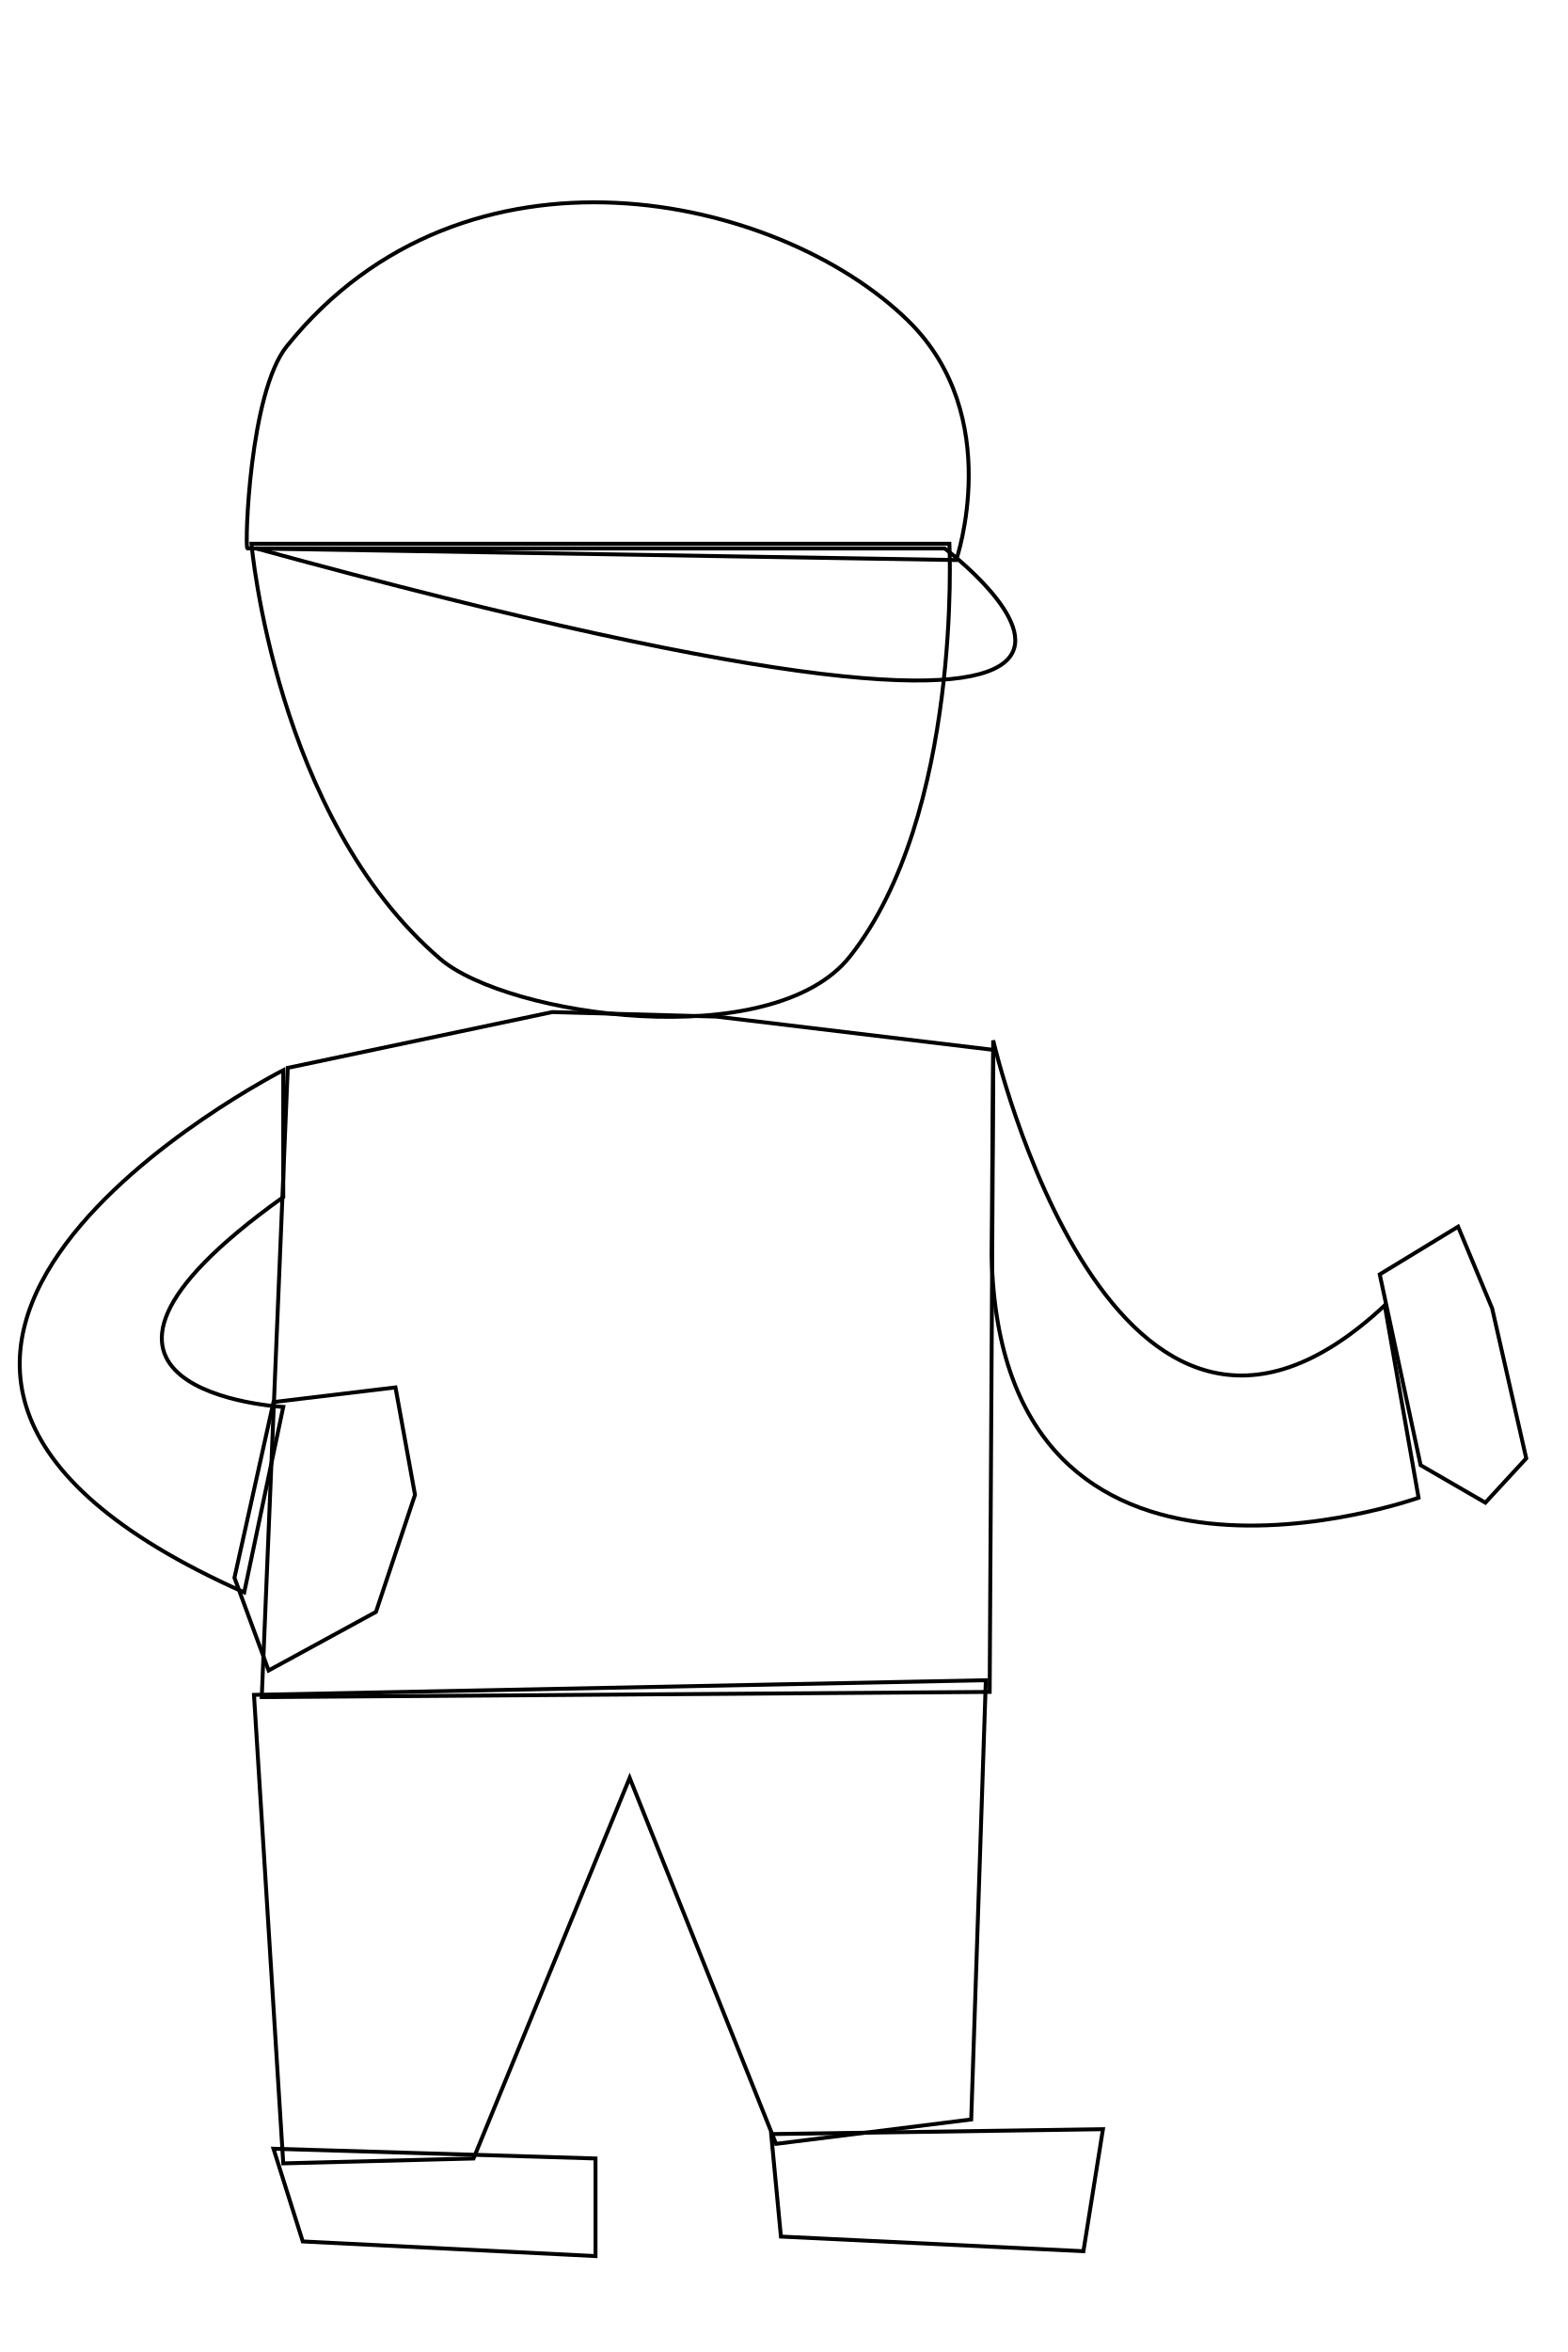
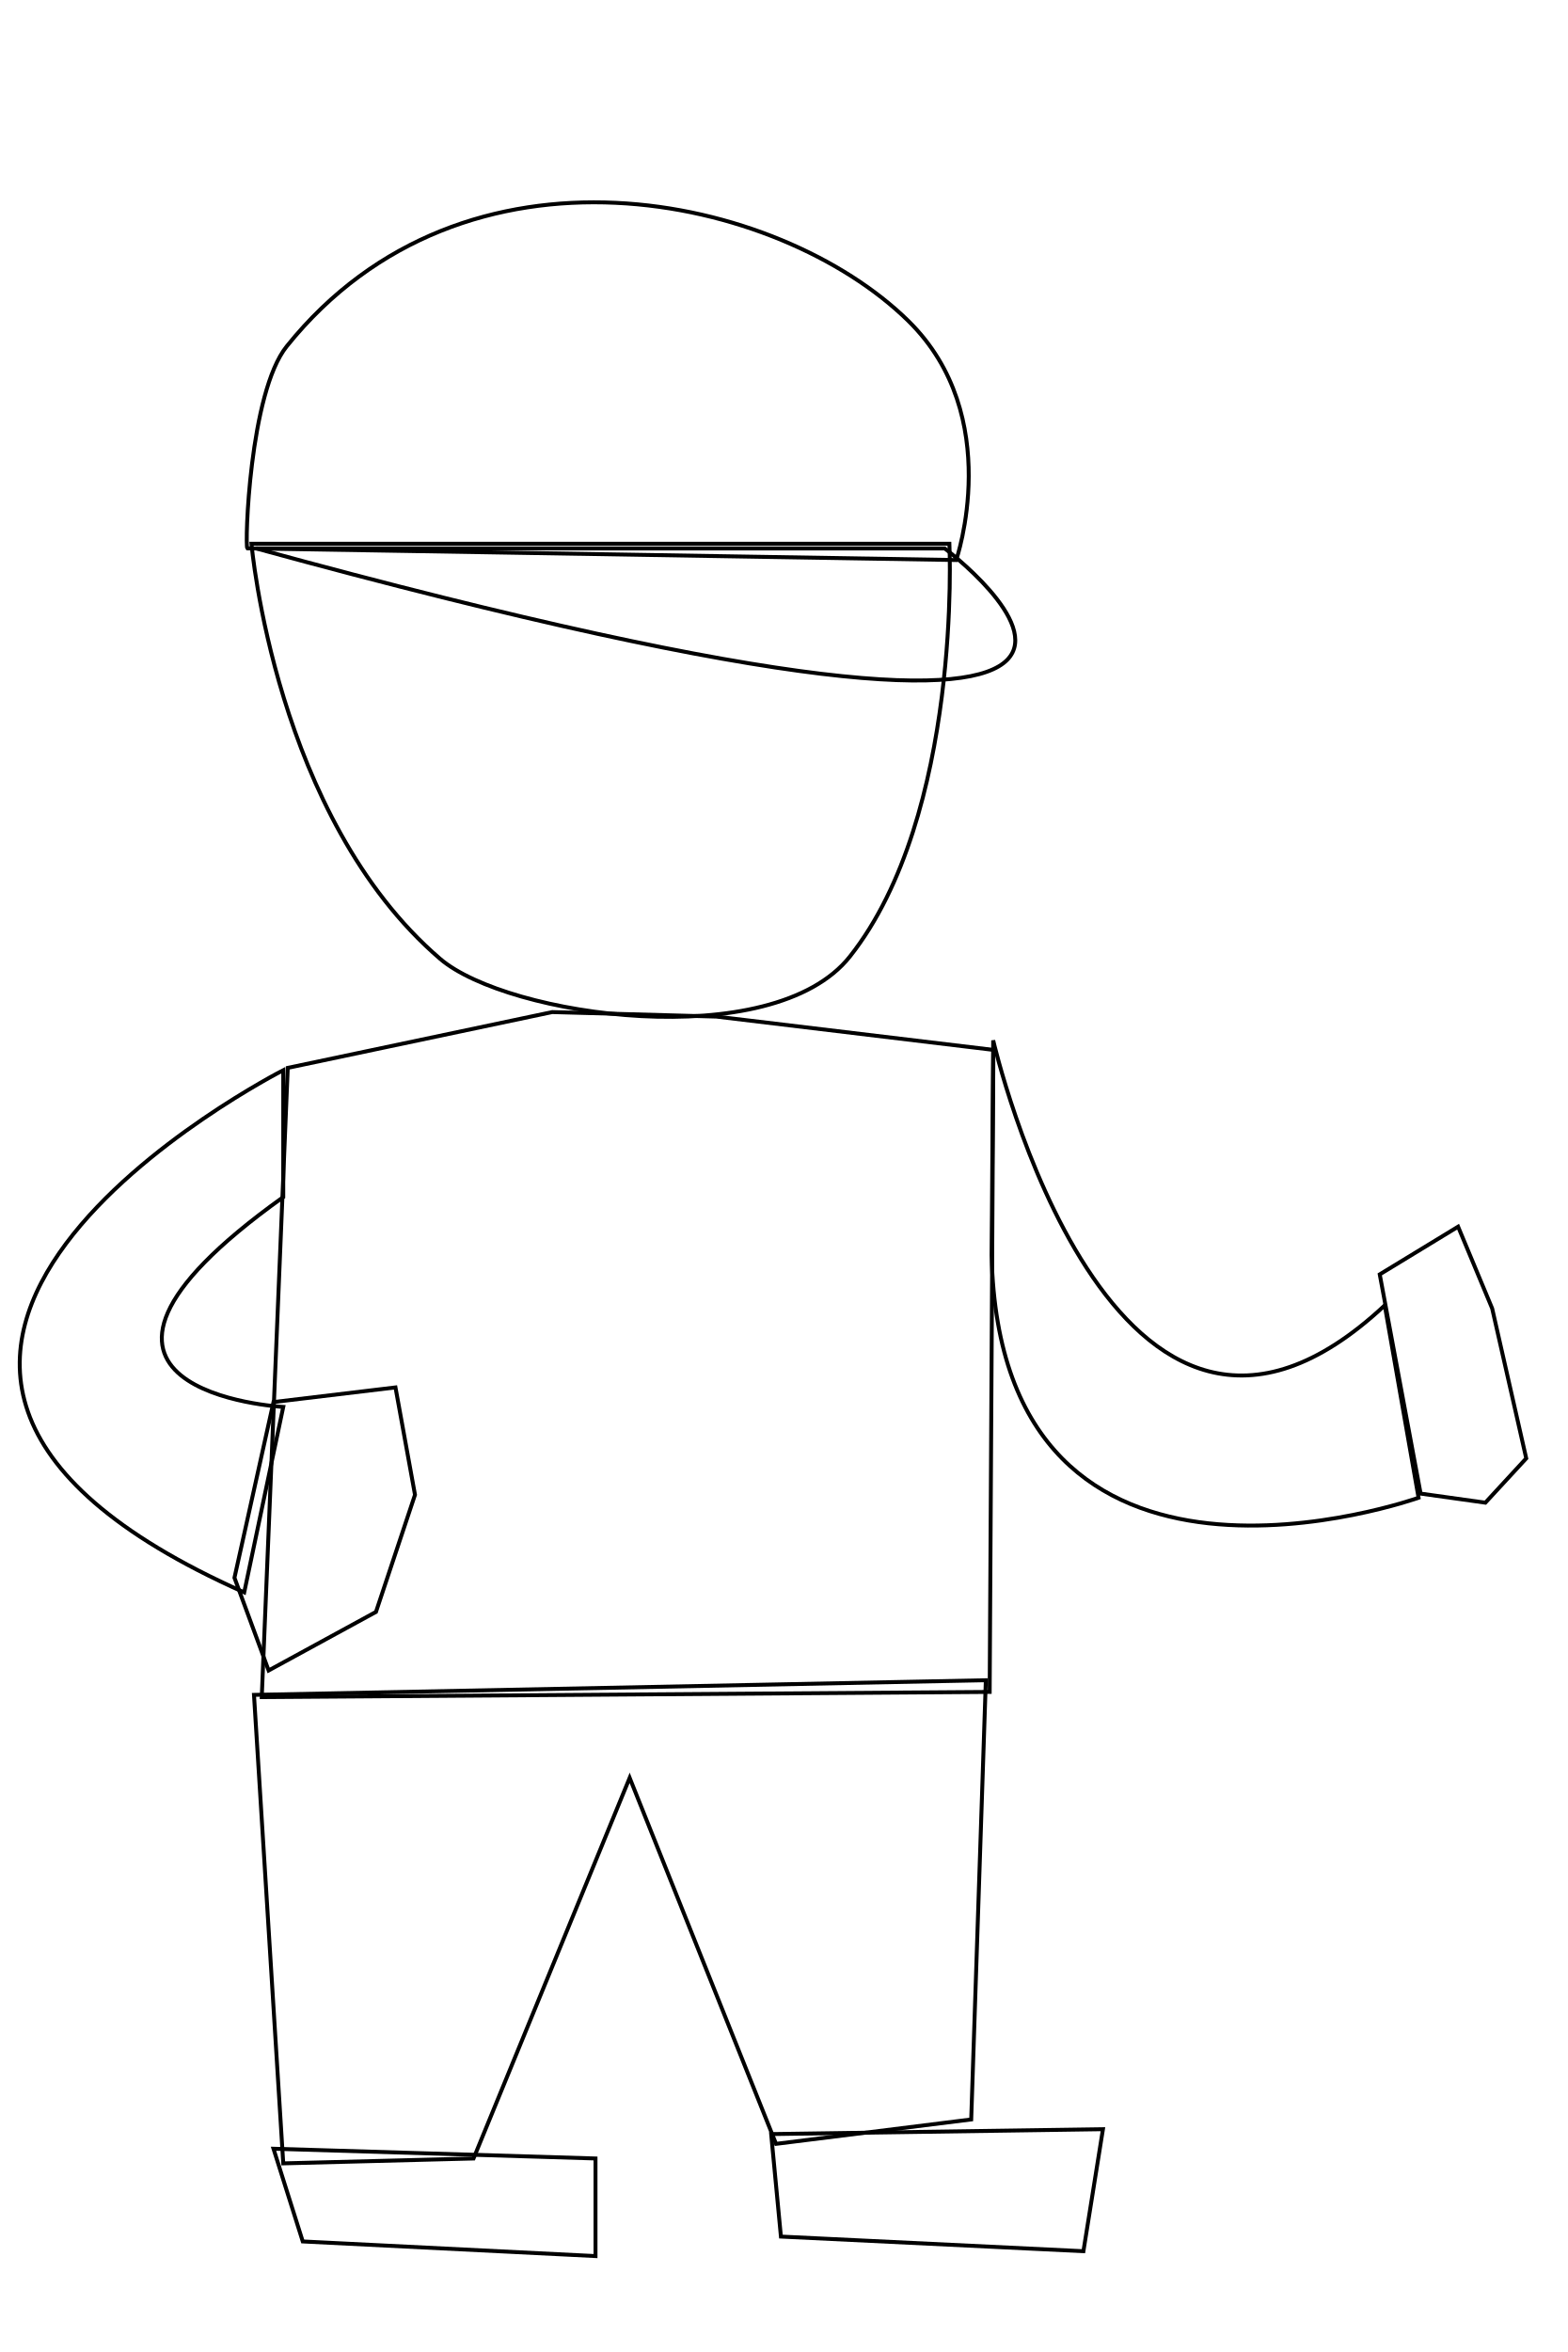
<svg xmlns="http://www.w3.org/2000/svg" width="400" height="600" viewBox="0 0 105.833 158.75" version="1.1" id="svg1">
-   <defs id="defs1" />
+   <defs id="defs1">
+     </defs>
  <g id="layer1">
    <path style="fill:none;stroke:#000000;stroke-width:0.265" d="m 16.696,37.012 47.856,0.788 c 0,0 3.338,-9.698 -3.24,-16.147 -8.742,-8.57 -29.932,-13.24 -41.956,1.723 -2.523,3.139 -2.831,13.452 -2.66,13.636 z" id="path1" />
    <path style="fill:none;stroke:#000000;stroke-width:0.265" d="m 63.776,37.018 c 0,0 26.742,20.057 -46.481,0 z" id="path2" />
    <path style="fill:none;stroke:#000000;stroke-width:0.265" d="m 16.977,36.7 c 0,0 1.592,18.465 12.734,28.016 4.553,3.903 22.427,6.463 27.666,-0.157 7.582,-9.581 6.717,-27.858 6.717,-27.858 z" id="path3" />
    <path style="fill:none;stroke:#000000;stroke-width:0.265" d="m 37.28,68.311 -17.854,3.766 -1.755,42.472 49.141,-0.351 0.25,-43.335 -18.704,-2.248 z" id="path4" />
    <path style="fill:none;stroke:#000000;stroke-width:0.265" d="m 17.146,114.397 1.976,31.621 12.846,-0.329 10.54,-25.692 9.882,24.704 13.175,-1.647 0.988,-29.645 z" id="path5" />
    <path style="fill:none;stroke:#000000;stroke-width:0.265" d="m 18.463,145.03 1.976,6.258 19.763,0.988 v -6.588 z" id="path6" />
    <path style="fill:none;stroke:#000000;stroke-width:0.265" d="m 52.061,144.041 22.398,-0.329 -1.318,8.235 -20.422,-0.988 z" id="path7" />
    <path style="fill:none;stroke:#000000;stroke-width:0.265" d="m 19.122,72.235 c 0,0 -38.209,19.434 -2.635,35.244 l 2.635,-12.517 c 0,0 -18.446,-0.988 0,-14.164 z" id="path8" />
    <path style="fill:none;stroke:#000000;stroke-width:0.265" d="m 67.05,70.219 c 0,0 8.044,35.058 26.433,17.888 l 2.283,12.985 c 0,0 -28.238,10.054 -28.822,-16.365 z" id="path9" />
    <path style="fill:none;stroke:#000000;stroke-width:0.265" d="m 18.463,94.633 8.235,-0.988 1.318,7.247 -2.635,7.905 -7.247,3.953 -2.306,-6.258 z" id="path10" />
-     <path style="fill:none;stroke:#000000;stroke-width:0.265" d="m 93.145,86.015 5.29,-3.22 2.3,5.52 2.3,10.119 -2.76,2.99 -4.37,-2.53 z" id="path11" />
+     <path style="fill:none;stroke:#000000;stroke-width:0.265" d="m 93.145,86.015 5.29,-3.22 2.3,5.52 2.3,10.119 -2.76,2.99 -4.37,-0.613 z" id="path11" />
+   </g>
+   <g id="layer3">
+     <rect style="fill:#ffccaa;fill-opacity:1;stroke:#000000;stroke-width:2.117;stroke-dasharray:none" id="rect29" width="60.845" height="50.793" x="132.077" y="15.75" ry="6.814" />
+     <rect style="fill:#f9f9f9;fill-opacity:1;stroke:#000000;stroke-width:1.058;stroke-dasharray:none" id="rect31" width="10.946" height="16.131" x="157.538" y="27.384" ry="2.6" />
+     <path id="rect32" style="fill:#000000;fill-opacity:1;stroke:none;stroke-width:2.117;stroke-dasharray:none" d="m 164.308,34.874 c -0.817,0 -1.475,0.658 -1.475,1.475 v 6.202 c 0,0.369 0.134,0.706 0.357,0.964 h 2.695 c 1.44,0 2.6,-1.16 2.6,-2.6 v -5.724 c -0.251,-0.199 -0.57,-0.317 -0.917,-0.317 z" />
+     <rect style="fill:#f9f9f9;fill-opacity:1;stroke:#000000;stroke-width:1.058;stroke-dasharray:none" id="rect33" width="10.946" height="16.131" x="178.355" y="27.384" ry="2.6" />
+     <path id="path33" style="fill:#000000;fill-opacity:1;stroke:none;stroke-width:2.117;stroke-dasharray:none" d="m 185.125,34.874 c -0.817,0 -1.475,0.658 -1.475,1.475 v 6.202 c 0,0.369 0.134,0.706 0.357,0.964 h 2.695 c 1.44,0 2.6,-1.16 2.6,-2.6 v -5.724 c -0.251,-0.199 -0.57,-0.317 -0.917,-0.317 z" />
+     <path style="fill:none;fill-opacity:1;stroke:#000000;stroke-width:1.058;stroke-dasharray:none" d="m 146.372,35.732 c 0,0 -3.444,-1.005 -6.171,1.005 -2.727,2.009 1.292,8.467 1.292,8.467 0,0 2.727,4.162 5.597,-1.005" id="path34" />
+     <path style="fill:#000000;fill-opacity:1;stroke:#000000;stroke-width:1.058;stroke-dasharray:none" d="M 188.042,57.41 H 162.819" id="path35" />
+     <path style="fill:none;fill-opacity:1;stroke:#000000;stroke-width:0.529;stroke-dasharray:none" d="m 144.344,38.619 c 0,0 -2.195,0.201 -2.158,3.13 0.01,0.761 2.768,1.281 2.768,1.281" id="path36" />
+     <path style="fill:none;fill-opacity:1;stroke:#000000;stroke-width:1.058;stroke-dasharray:none" d="m 175.182,43.273 c 0,0 4.2,6.526 1.364,6.694 -2.837,0.168 -3.942,-0.28 -3.942,-0.28" id="path44" />
+   </g>
+   <g id="layer2" style="display:inline">
+     <path id="path37" style="fill:#ffd42a;fill-opacity:1;stroke:#000000;stroke-width:2.117;stroke-dasharray:none" d="m 163.373,-11.695 a 38.271,31.823 0 0 0 -38.271,31.823 38.271,31.823 0 0 0 0.099,2.288 h 75.725 l 9.756,0.172 c -5.757,-4.899 -8.305,-5.514 -9.216,-5.516 a 38.271,31.823 0 0 0 -38.093,-28.766 z" />
+     <path style="fill:none;fill-opacity:1;stroke:#000000;stroke-width:1.058;stroke-dasharray:none" d="m 135.807,10.119 c 23.717,-10.28 49.476,-1.454 54.195,3.028" id="path40" />
+     <path style="fill:none;fill-opacity:1;stroke:#000000;stroke-width:1.058;stroke-dasharray:none" d="M 137.274,2.786 C 160.99,-7.494 186.75,1.332 191.469,5.814" id="path41" />
+   </g>
+   <g id="layer4">
+     <rect style="fill:#ffd42a;fill-opacity:1;stroke:#000000;stroke-width:2.117;stroke-dasharray:none" id="rect41" width="33.759" height="48.936" x="145.455" y="66.651" ry="1.745" />
+     <path style="fill:#5f8dd3;fill-opacity:1;stroke:#000000;stroke-width:1.058;stroke-dasharray:none" d="m 154.984,66.968 7.164,18.985 7.522,-18.985 z" id="path42" />
+     <path style="fill:#5f8dd3;fill-opacity:1;stroke:#000000;stroke-width:1.058;stroke-dasharray:none" d="m 148.348,67.178 c 0,0 4.401,26.442 -2.333,20.511 l 0.032,-20.492 z" id="path43" />
+     <path style="fill:#5f8dd3;fill-opacity:1;stroke:#000000;stroke-width:1.058;stroke-dasharray:none" d="m 176.791,67.155 c 0,0 -6.915,25.729 1.877,19.932 l 0.107,-20.036 z" id="path45" />
+     <path id="path46" style="fill:#93a7ac;fill-opacity:1;stroke:#000000;stroke-width:0.265;stroke-dasharray:none" d="m 150.067,67.45 c 3.092,8.461 4.692,17.237 3.45,26.61 h -7.055 v 3.614 h 31.797 v -3.614 h -8.583 c -0.71,-9.74 1.681,-18.317 5.103,-26.507 l -3.465,0.02 c -3.367,8.695 -5.019,17.533 -5.268,26.487 h -8.998 c 0.542,-9.101 -0.405,-17.989 -3.064,-26.632 z" />
+     <rect style="fill:#93a7ac;fill-opacity:1;stroke:#000000;stroke-width:0.265;stroke-dasharray:none" id="rect50" width="31.934" height="4.083" x="146.37" y="104.961" />
+     <path style="fill:none;fill-opacity:1;stroke:#000000;stroke-width:1.058;stroke-dasharray:none" d="m 162.432,85.256 c 0,0 -1.035,1.55 -1.507,5.763 -0.479,4.27 -0.234,23.699 -0.234,23.699" id="path49" />
+     <path style="fill:#5f8dd3;fill-opacity:1;stroke:#000000;stroke-width:1.058;stroke-dasharray:none" d="m 160.662,110.852 0.037,4.241 5.391,0.058 c -0.157,0.434 -5.586,-1.504 -5.428,-4.529 z" id="path50" />
+     <path style="fill:#5f8dd3;fill-opacity:1;stroke:#000000;stroke-width:1.058;stroke-dasharray:none" d="m 160.683,110.79 -0.052,4.301 -5.994,0.038 c 0.175,0.434 6.222,-1.314 6.046,-4.339 z" id="path51" />
+     <path id="rect51" style="fill:#5f8dd3;stroke-width:1.058" d="m 160.123,113.268 c 0,0 0.281,-0.256 0.503,-0.272 0.218,-0.018 0.586,0.236 0.586,0.236 l 0.102,1.339 -1.278,-0.006 z" />
  </g>
</svg>
